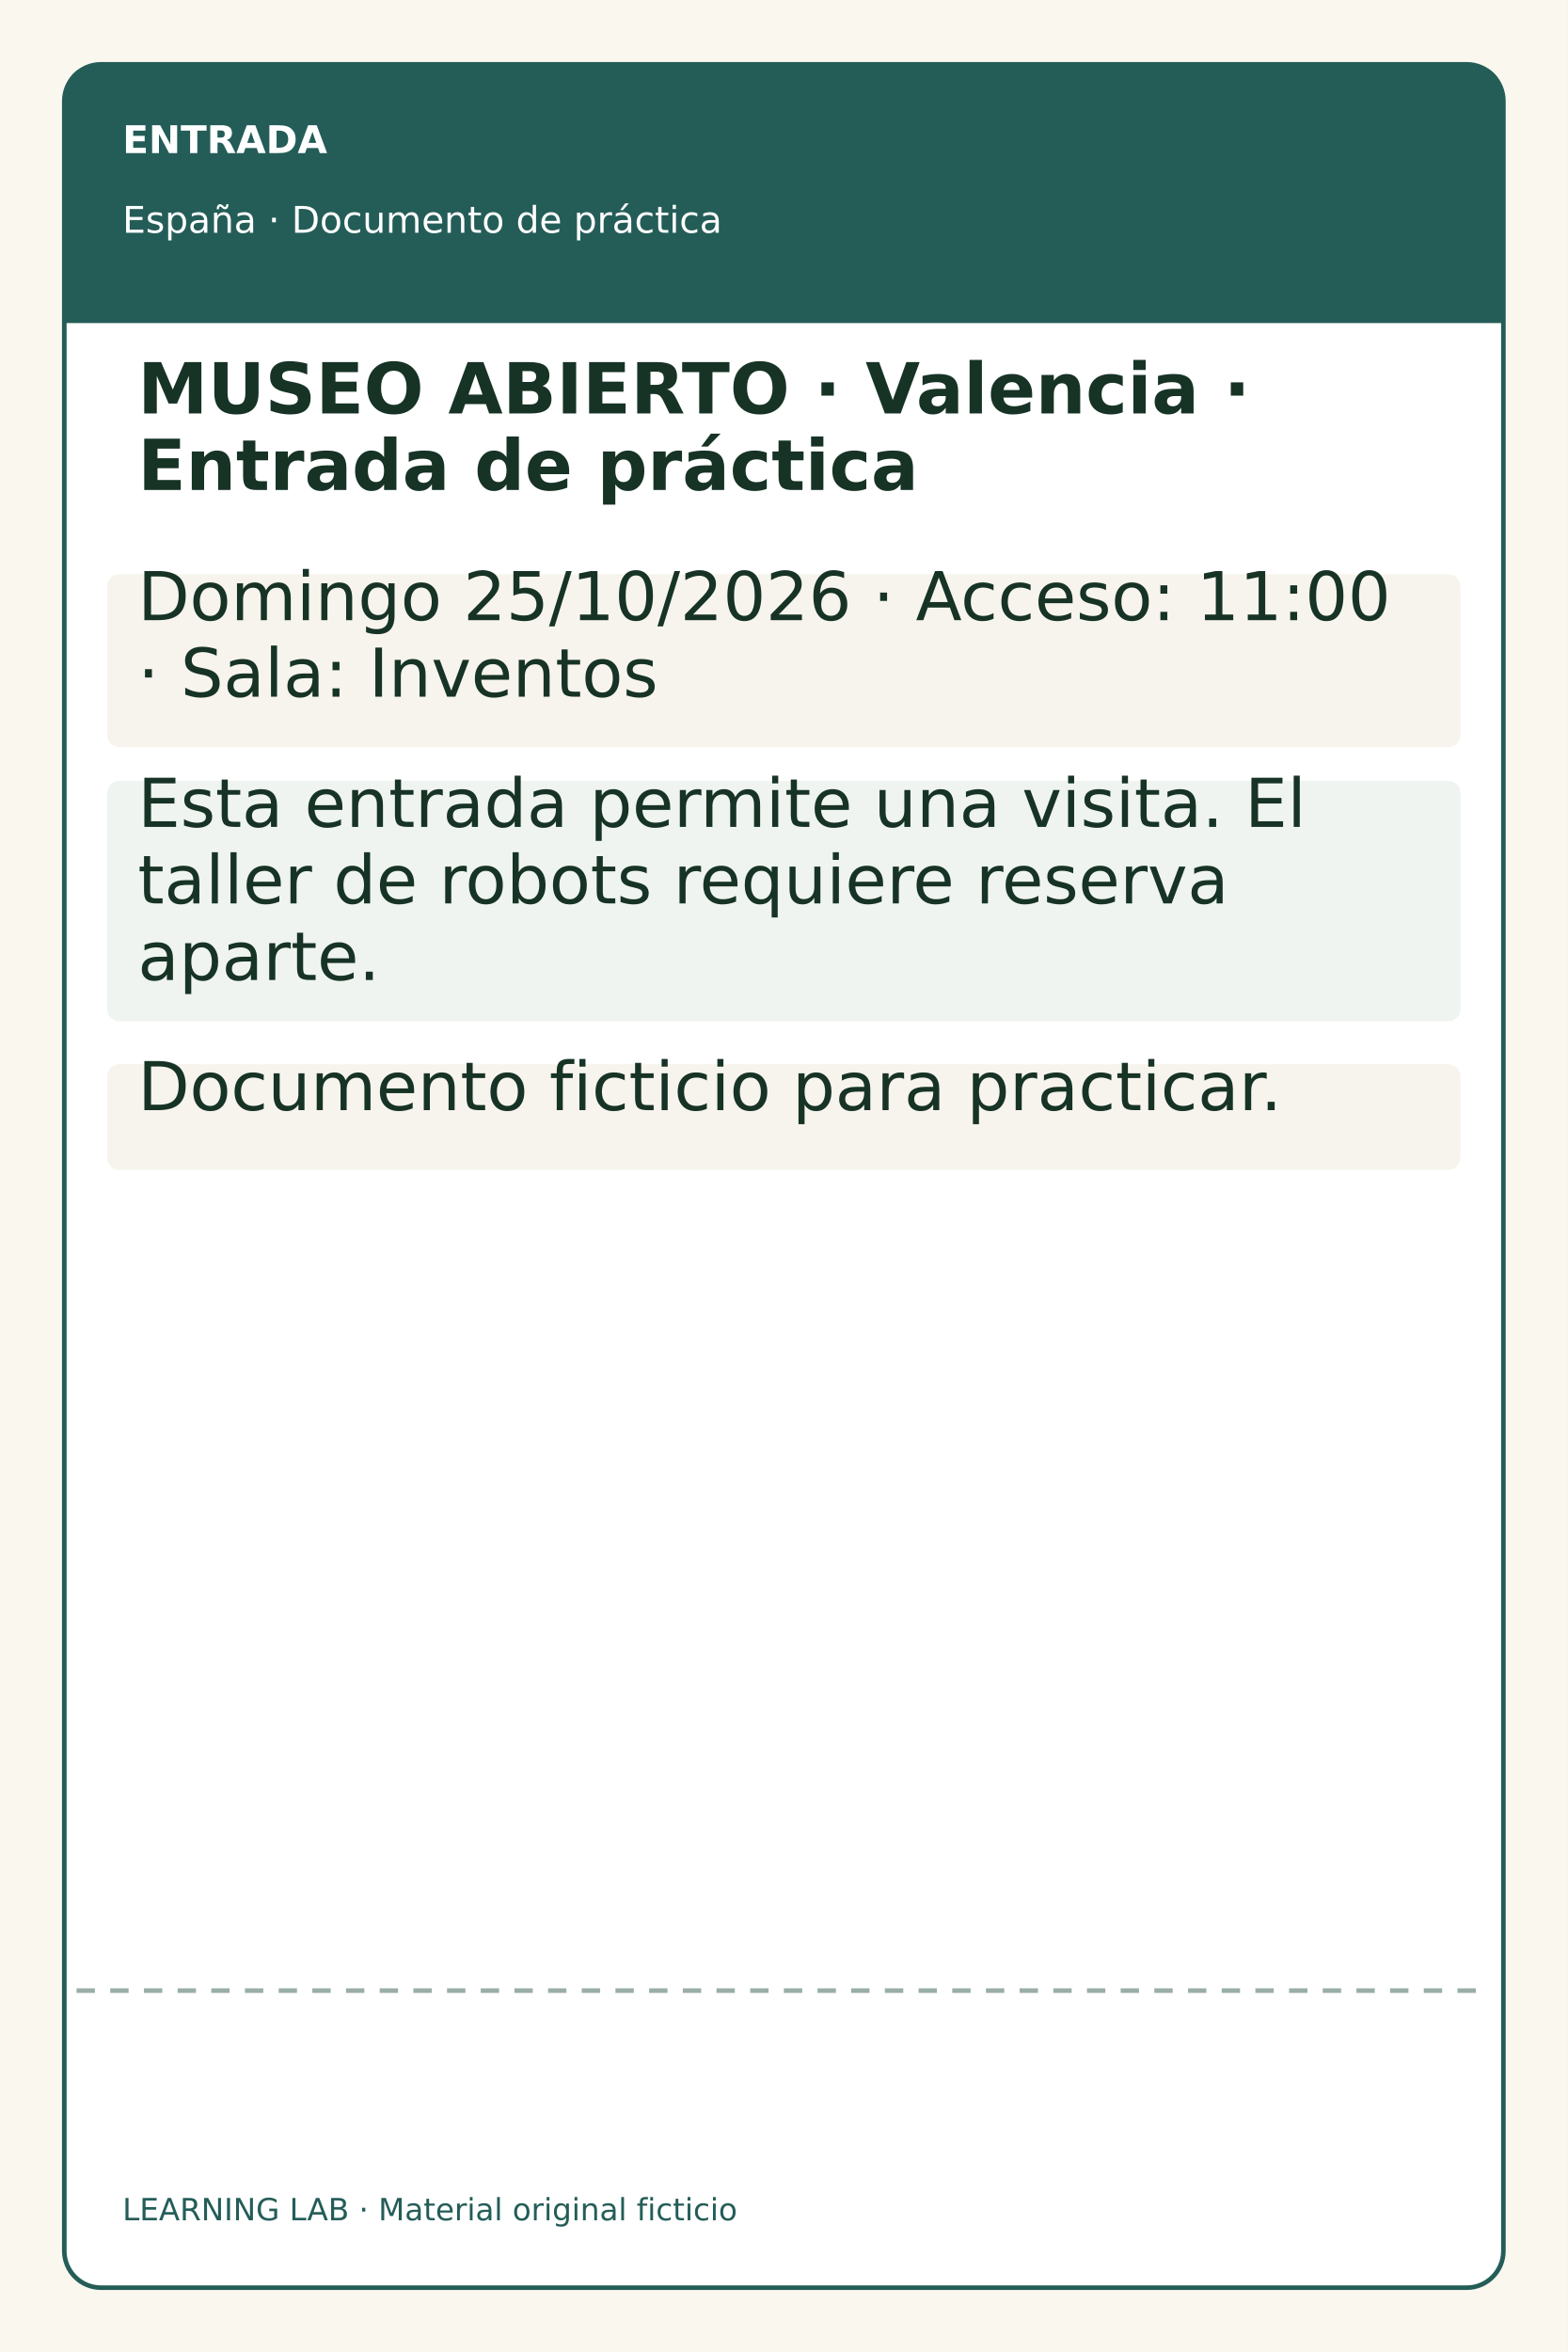
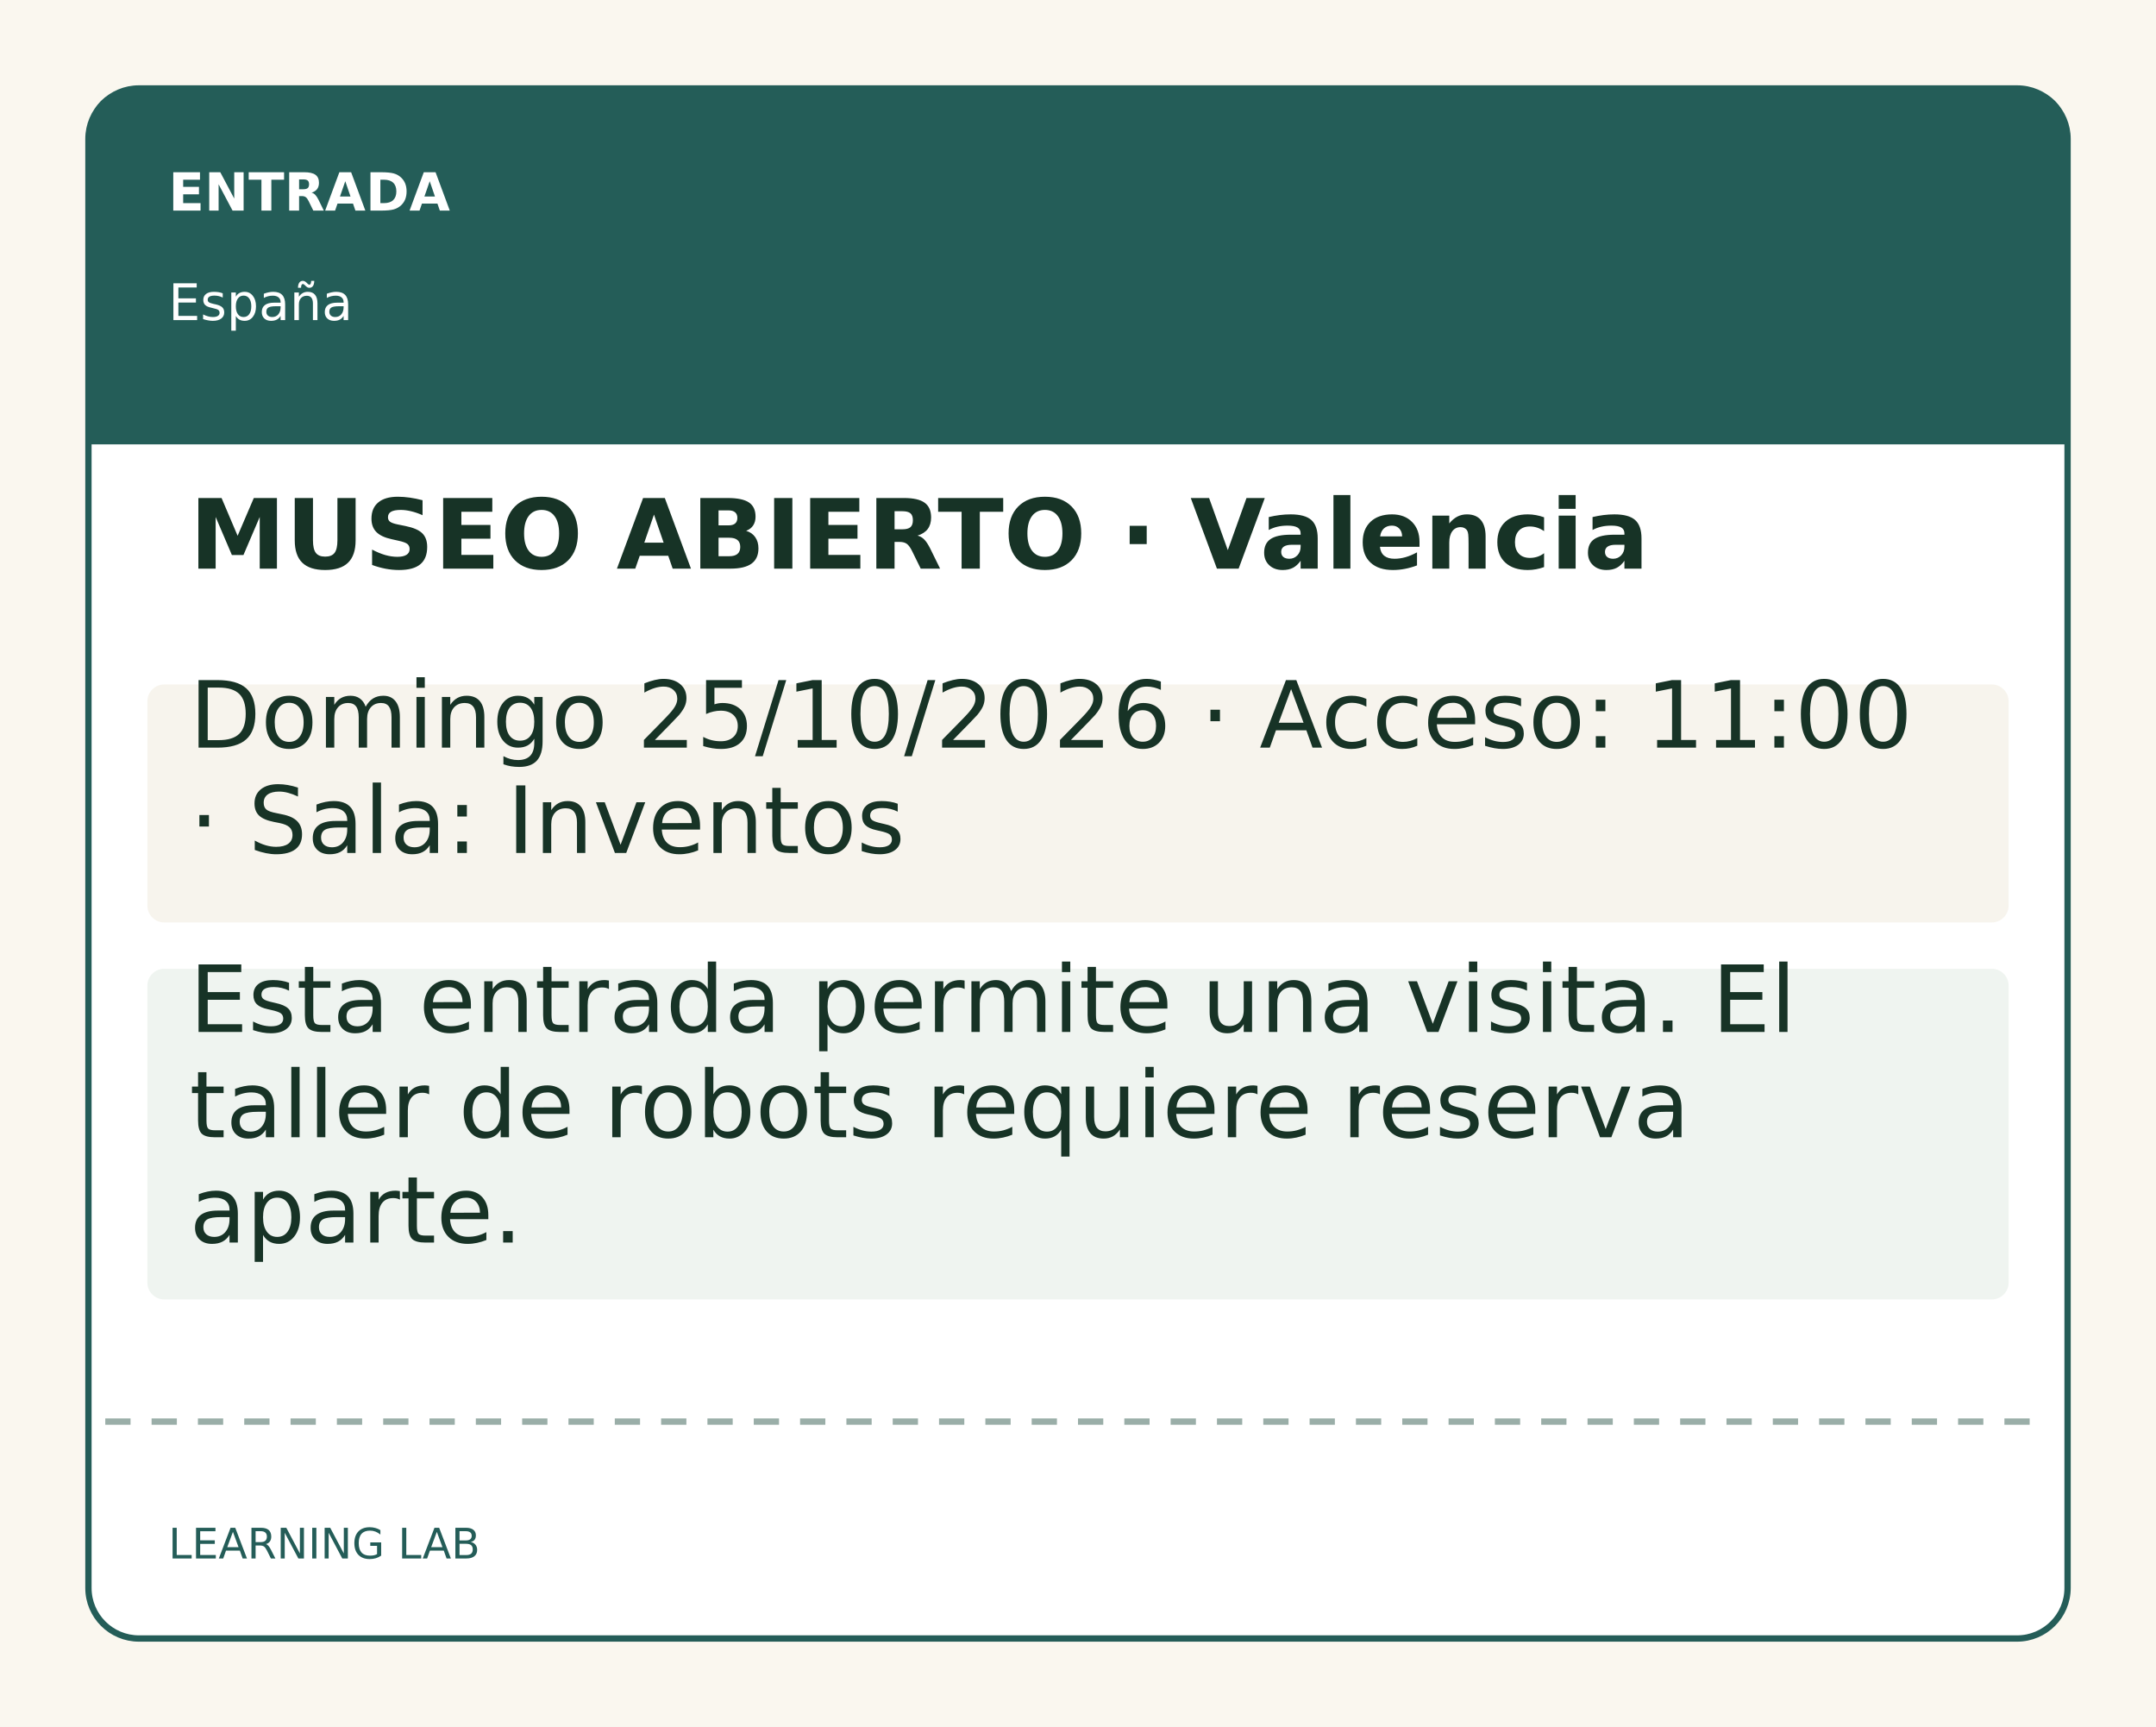
- <svg xmlns="http://www.w3.org/2000/svg" width="1024" height="1536" viewBox="0 0 1024 1536">
-   <rect width="1024" height="1536" fill="#faf7ef" />
-   <rect x="42" y="42" width="940" height="1452" rx="24" fill="white" stroke="#245d58" stroke-width="3" />
+ <svg xmlns="http://www.w3.org/2000/svg" width="1024" height="820" viewBox="0 0 1024 820">
+   <rect width="1024" height="820" fill="#faf7ef" />
+   <rect x="42" y="42" width="940" height="736" rx="24" fill="white" stroke="#245d58" stroke-width="3" />
  <path d="M42 66q0-24 24-24h892q24 0 24 24v145H42Z" fill="#245d58" />
  <text x="80" y="100" font-family="DejaVu Sans, sans-serif" font-size="25" font-weight="bold" fill="white">ENTRADA</text>
-   <text x="80" y="152" font-family="DejaVu Sans, sans-serif" font-size="24" font-weight="normal" fill="white">España · Documento de práctica</text>
-   <text x="90" y="270" font-family="DejaVu Sans, sans-serif" font-size="46" font-weight="bold" fill="#173326">MUSEO ABIERTO · Valencia ·</text>
-   <text x="90" y="320" font-family="DejaVu Sans, sans-serif" font-size="46" font-weight="bold" fill="#173326">Entrada de práctica</text>
-   <rect x="70" y="375" width="884" height="113" rx="8" fill="#f7f4ed" />
-   <text x="90" y="405" font-family="DejaVu Sans, sans-serif" font-size="44" font-weight="normal" fill="#173326">Domingo 25/10/2026 · Acceso: 11:00</text>
-   <text x="90" y="455" font-family="DejaVu Sans, sans-serif" font-size="44" font-weight="normal" fill="#173326">· Sala: Inventos</text>
-   <rect x="70" y="510" width="884" height="157" rx="8" fill="#eff4f0" />
-   <text x="90" y="540" font-family="DejaVu Sans, sans-serif" font-size="44" font-weight="normal" fill="#173326">Esta entrada permite una visita. El</text>
-   <text x="90" y="590" font-family="DejaVu Sans, sans-serif" font-size="44" font-weight="normal" fill="#173326">taller de robots requiere reserva</text>
-   <text x="90" y="640" font-family="DejaVu Sans, sans-serif" font-size="44" font-weight="normal" fill="#173326">aparte.</text>
-   <rect x="70" y="695" width="884" height="69" rx="8" fill="#f7f4ed" />
-   <text x="90" y="725" font-family="DejaVu Sans, sans-serif" font-size="44" font-weight="normal" fill="#173326">Documento ficticio para practicar.</text>
-   <path d="M50 1300h924" stroke="#9aaea8" stroke-width="3" stroke-dasharray="12 10" />
-   <text x="80" y="1450" font-family="DejaVu Sans, sans-serif" font-size="20" font-weight="normal" fill="#245d58">LEARNING LAB · Material original ficticio</text>
+   <text x="80" y="152" font-family="DejaVu Sans, sans-serif" font-size="24" font-weight="normal" fill="white">España</text>
+   <text x="90" y="270" font-family="DejaVu Sans, sans-serif" font-size="46" font-weight="bold" fill="#173326">MUSEO ABIERTO · Valencia</text>
+   <rect x="70" y="325" width="884" height="113" rx="8" fill="#f7f4ed" />
+   <text x="90" y="355" font-family="DejaVu Sans, sans-serif" font-size="44" font-weight="normal" fill="#173326">Domingo 25/10/2026 · Acceso: 11:00</text>
+   <text x="90" y="405" font-family="DejaVu Sans, sans-serif" font-size="44" font-weight="normal" fill="#173326">· Sala: Inventos</text>
+   <rect x="70" y="460" width="884" height="157" rx="8" fill="#eff4f0" />
+   <text x="90" y="490" font-family="DejaVu Sans, sans-serif" font-size="44" font-weight="normal" fill="#173326">Esta entrada permite una visita. El</text>
+   <text x="90" y="540" font-family="DejaVu Sans, sans-serif" font-size="44" font-weight="normal" fill="#173326">taller de robots requiere reserva</text>
+   <text x="90" y="590" font-family="DejaVu Sans, sans-serif" font-size="44" font-weight="normal" fill="#173326">aparte.</text>
+   <path d="M50 675h924" stroke="#9aaea8" stroke-width="3" stroke-dasharray="12 10" />
+   <text x="80" y="740" font-family="DejaVu Sans, sans-serif" font-size="20" font-weight="normal" fill="#245d58">LEARNING LAB</text>
</svg>
